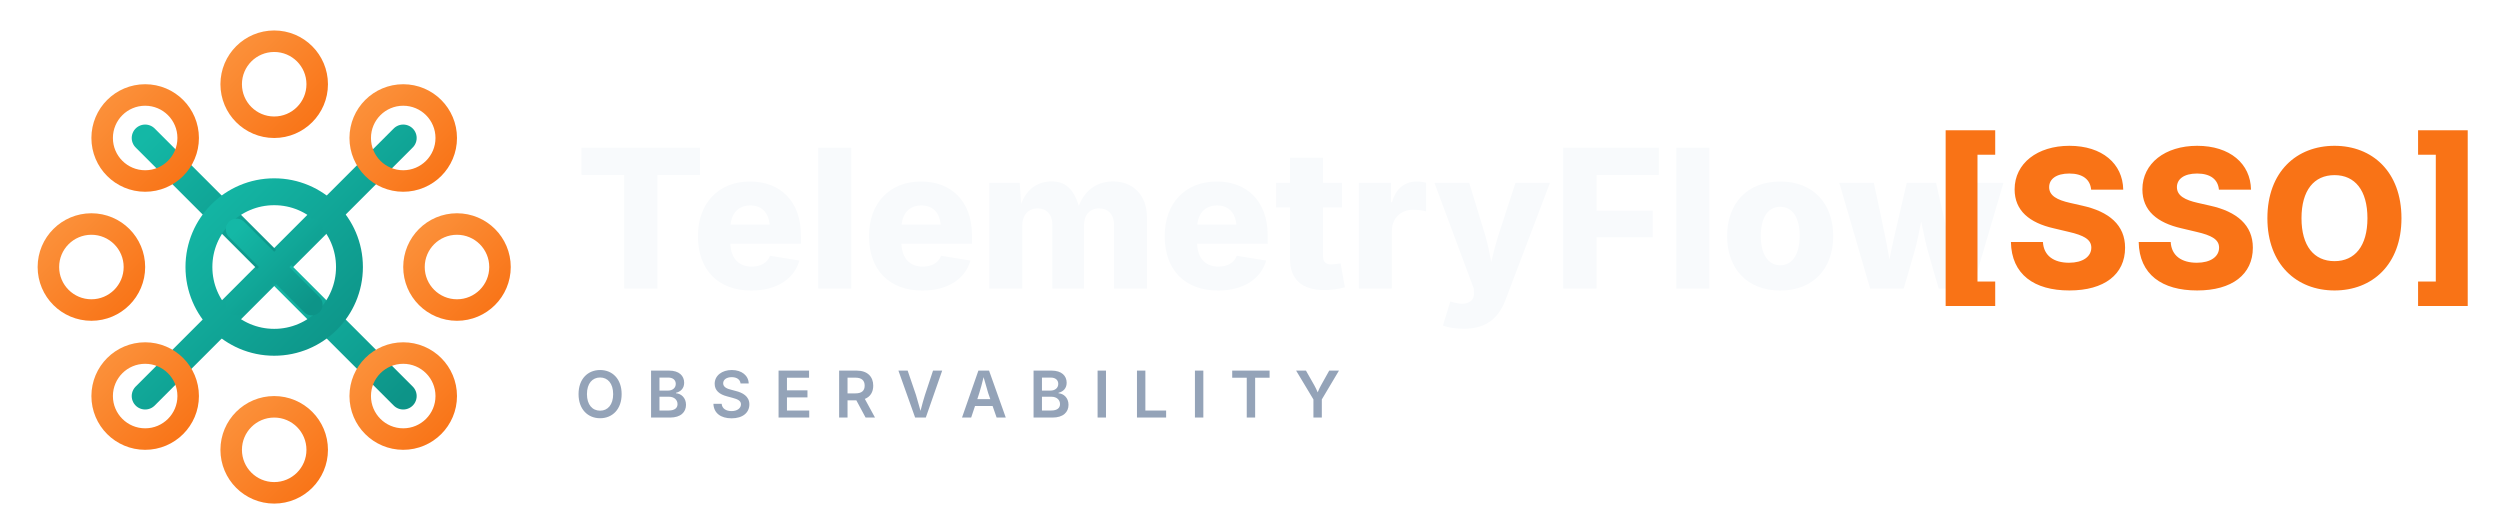
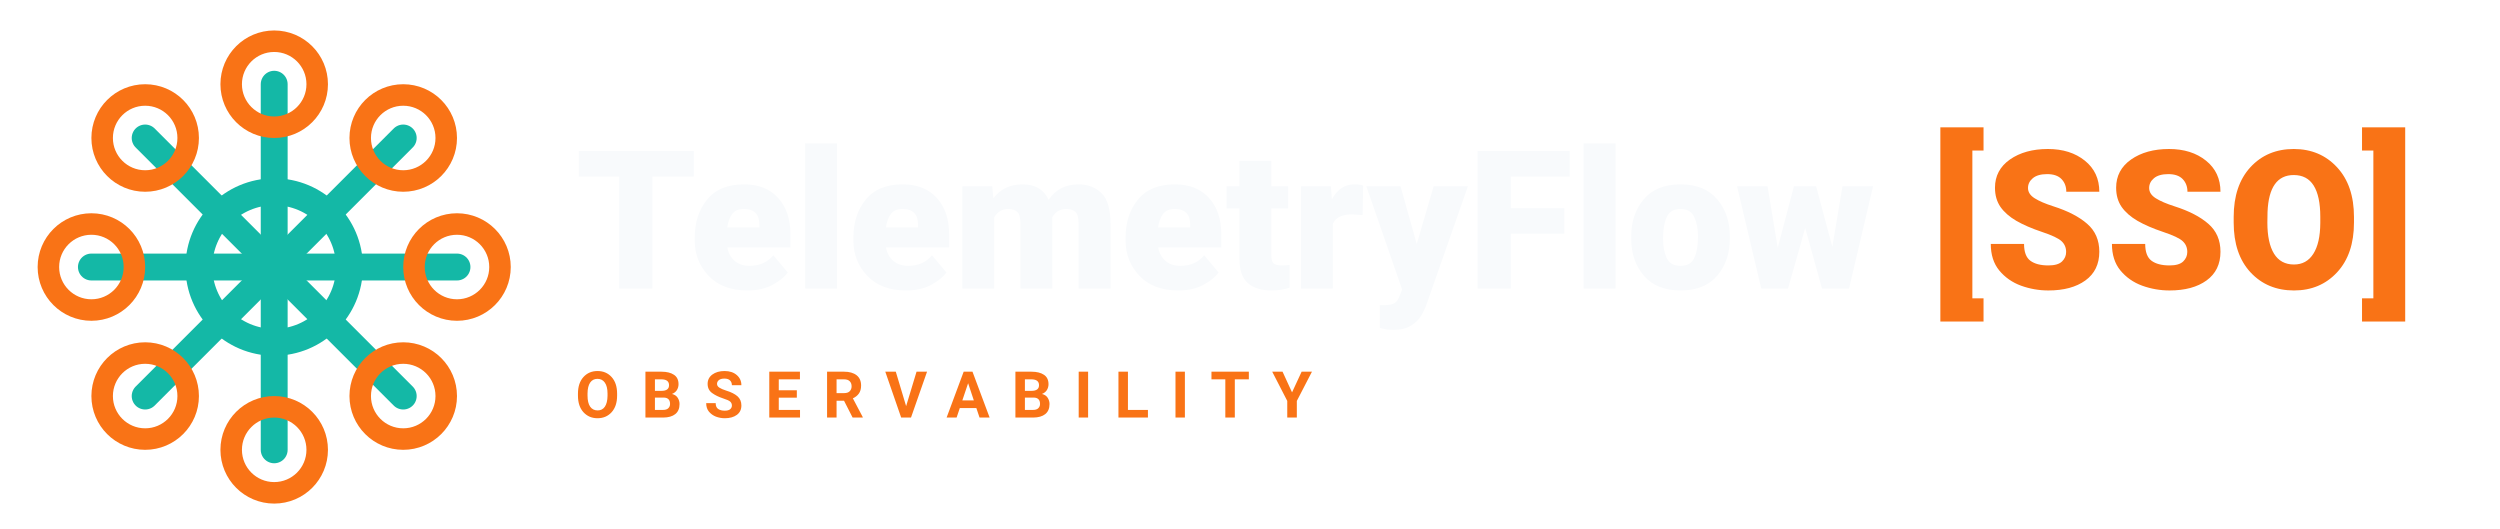
- <svg xmlns="http://www.w3.org/2000/svg" width="1395" height="295" viewBox="0 0 465 97">
-   <defs>
-     <linearGradient id="teal" x1="0%" y1="0%" x2="100%" y2="100%">
-       <stop offset="0%" stop-color="#14b8a6" />
-       <stop offset="100%" stop-color="#0d9488" />
-     </linearGradient>
-     <linearGradient id="coral" x1="0%" y1="0%" x2="100%" y2="100%">
-       <stop offset="0%" stop-color="#fb923c" />
-       <stop offset="100%" stop-color="#f97316" />
-     </linearGradient>
-   </defs>
+ <svg xmlns="http://www.w3.org/2000/svg" viewBox="0 0 465 97" width="1395" height="295">
  <g transform="translate(7,5)">
-     <line x1="44" y1="44" x2="44" y2="10" stroke="url(#teal)" stroke-width="5" stroke-linecap="round" />
-     <line x1="44" y1="44" x2="68" y2="20" stroke="url(#teal)" stroke-width="5" stroke-linecap="round" />
-     <line x1="44" y1="44" x2="78" y2="44" stroke="url(#teal)" stroke-width="5" stroke-linecap="round" />
-     <line x1="44" y1="44" x2="68" y2="68" stroke="url(#teal)" stroke-width="5" stroke-linecap="round" />
-     <line x1="44" y1="44" x2="44" y2="78" stroke="url(#teal)" stroke-width="5" stroke-linecap="round" />
-     <line x1="44" y1="44" x2="20" y2="68" stroke="url(#teal)" stroke-width="5" stroke-linecap="round" />
-     <line x1="44" y1="44" x2="10" y2="44" stroke="url(#teal)" stroke-width="5" stroke-linecap="round" />
-     <line x1="44" y1="44" x2="20" y2="20" stroke="url(#teal)" stroke-width="5" stroke-linecap="round" />
-     <circle cx="44" cy="10" r="8" fill="none" stroke="url(#coral)" stroke-width="4" />
-     <circle cx="68" cy="20" r="8" fill="none" stroke="url(#coral)" stroke-width="4" />
-     <circle cx="78" cy="44" r="8" fill="none" stroke="url(#coral)" stroke-width="4" />
-     <circle cx="68" cy="68" r="8" fill="none" stroke="url(#coral)" stroke-width="4" />
-     <circle cx="44" cy="78" r="8" fill="none" stroke="url(#coral)" stroke-width="4" />
-     <circle cx="20" cy="68" r="8" fill="none" stroke="url(#coral)" stroke-width="4" />
-     <circle cx="10" cy="44" r="8" fill="none" stroke="url(#coral)" stroke-width="4" />
-     <circle cx="20" cy="20" r="8" fill="none" stroke="url(#coral)" stroke-width="4" />
-     <circle cx="44" cy="44" r="14" fill="none" stroke="url(#teal)" stroke-width="5" />
-     <line x1="37" y1="37" x2="51" y2="51" stroke="url(#teal)" stroke-width="4" stroke-linecap="round" />
-     <line x1="51" y1="37" x2="37" y2="51" stroke="url(#teal)" stroke-width="4" stroke-linecap="round" />
-     <text x="100" y="48" font-family="system-ui, -apple-system, BlinkMacSystemFont, 'Segoe UI', sans-serif" font-size="36" font-weight="800" fill="#f8fafc">TelemetryFlow</text>
-     <text x="352" y="48" font-family="system-ui, -apple-system, BlinkMacSystemFont, 'Segoe UI', sans-serif" font-size="36" font-weight="800" fill="#f97316">[SSO]</text>
-     <text x="100" y="72" font-family="system-ui, -apple-system, BlinkMacSystemFont, 'Segoe UI', sans-serif" font-size="12" font-weight="600" fill="#94a3b8" letter-spacing="4">OBSERVABILITY</text>
+     <g id="icon">
+       <g stroke="#14b8a6" stroke-width="5" stroke-linecap="round">
+         <line x1="44" y1="44" x2="44" y2="10" />
+         <line x1="44" y1="44" x2="68" y2="20" />
+         <line x1="44" y1="44" x2="78" y2="44" />
+         <line x1="44" y1="44" x2="68" y2="68" />
+         <line x1="44" y1="44" x2="44" y2="78" />
+         <line x1="44" y1="44" x2="20" y2="68" />
+         <line x1="44" y1="44" x2="10" y2="44" />
+         <line x1="44" y1="44" x2="20" y2="20" />
+       </g>
+       <g fill="none" stroke="#f97316" stroke-width="4">
+         <circle cx="44" cy="10" r="8" />
+         <circle cx="68" cy="20" r="8" />
+         <circle cx="78" cy="44" r="8" />
+         <circle cx="68" cy="68" r="8" />
+         <circle cx="44" cy="78" r="8" />
+         <circle cx="20" cy="68" r="8" />
+         <circle cx="10" cy="44" r="8" />
+         <circle cx="20" cy="20" r="8" />
+       </g>
+       <circle cx="44" cy="44" r="14" fill="none" stroke="#14b8a6" stroke-width="5" />
+       <line x1="37" y1="37" x2="51" y2="51" stroke="#14b8a6" stroke-width="4" stroke-linecap="round" />
+       <line x1="51" y1="37" x2="37" y2="51" stroke="#14b8a6" stroke-width="4" stroke-linecap="round" />
+     </g>
+     <text x="100" y="48" font-family="system-ui,-apple-system,BlinkMacSystemFont,Roboto,sans-serif" font-size="36" font-weight="800" fill="#f8fafc">TelemetryFlow</text>
+     <text x="352" y="48" font-family="system-ui,-apple-system,BlinkMacSystemFont,Roboto,sans-serif" font-size="36" font-weight="800" fill="#f97316">[SSO]</text>
+     <text x="100" y="72" font-family="system-ui,-apple-system,BlinkMacSystemFont,Roboto,sans-serif" font-size="12" font-weight="600" fill="#f97316" letter-spacing="4">OBSERVABILITY</text>
  </g>
</svg>
